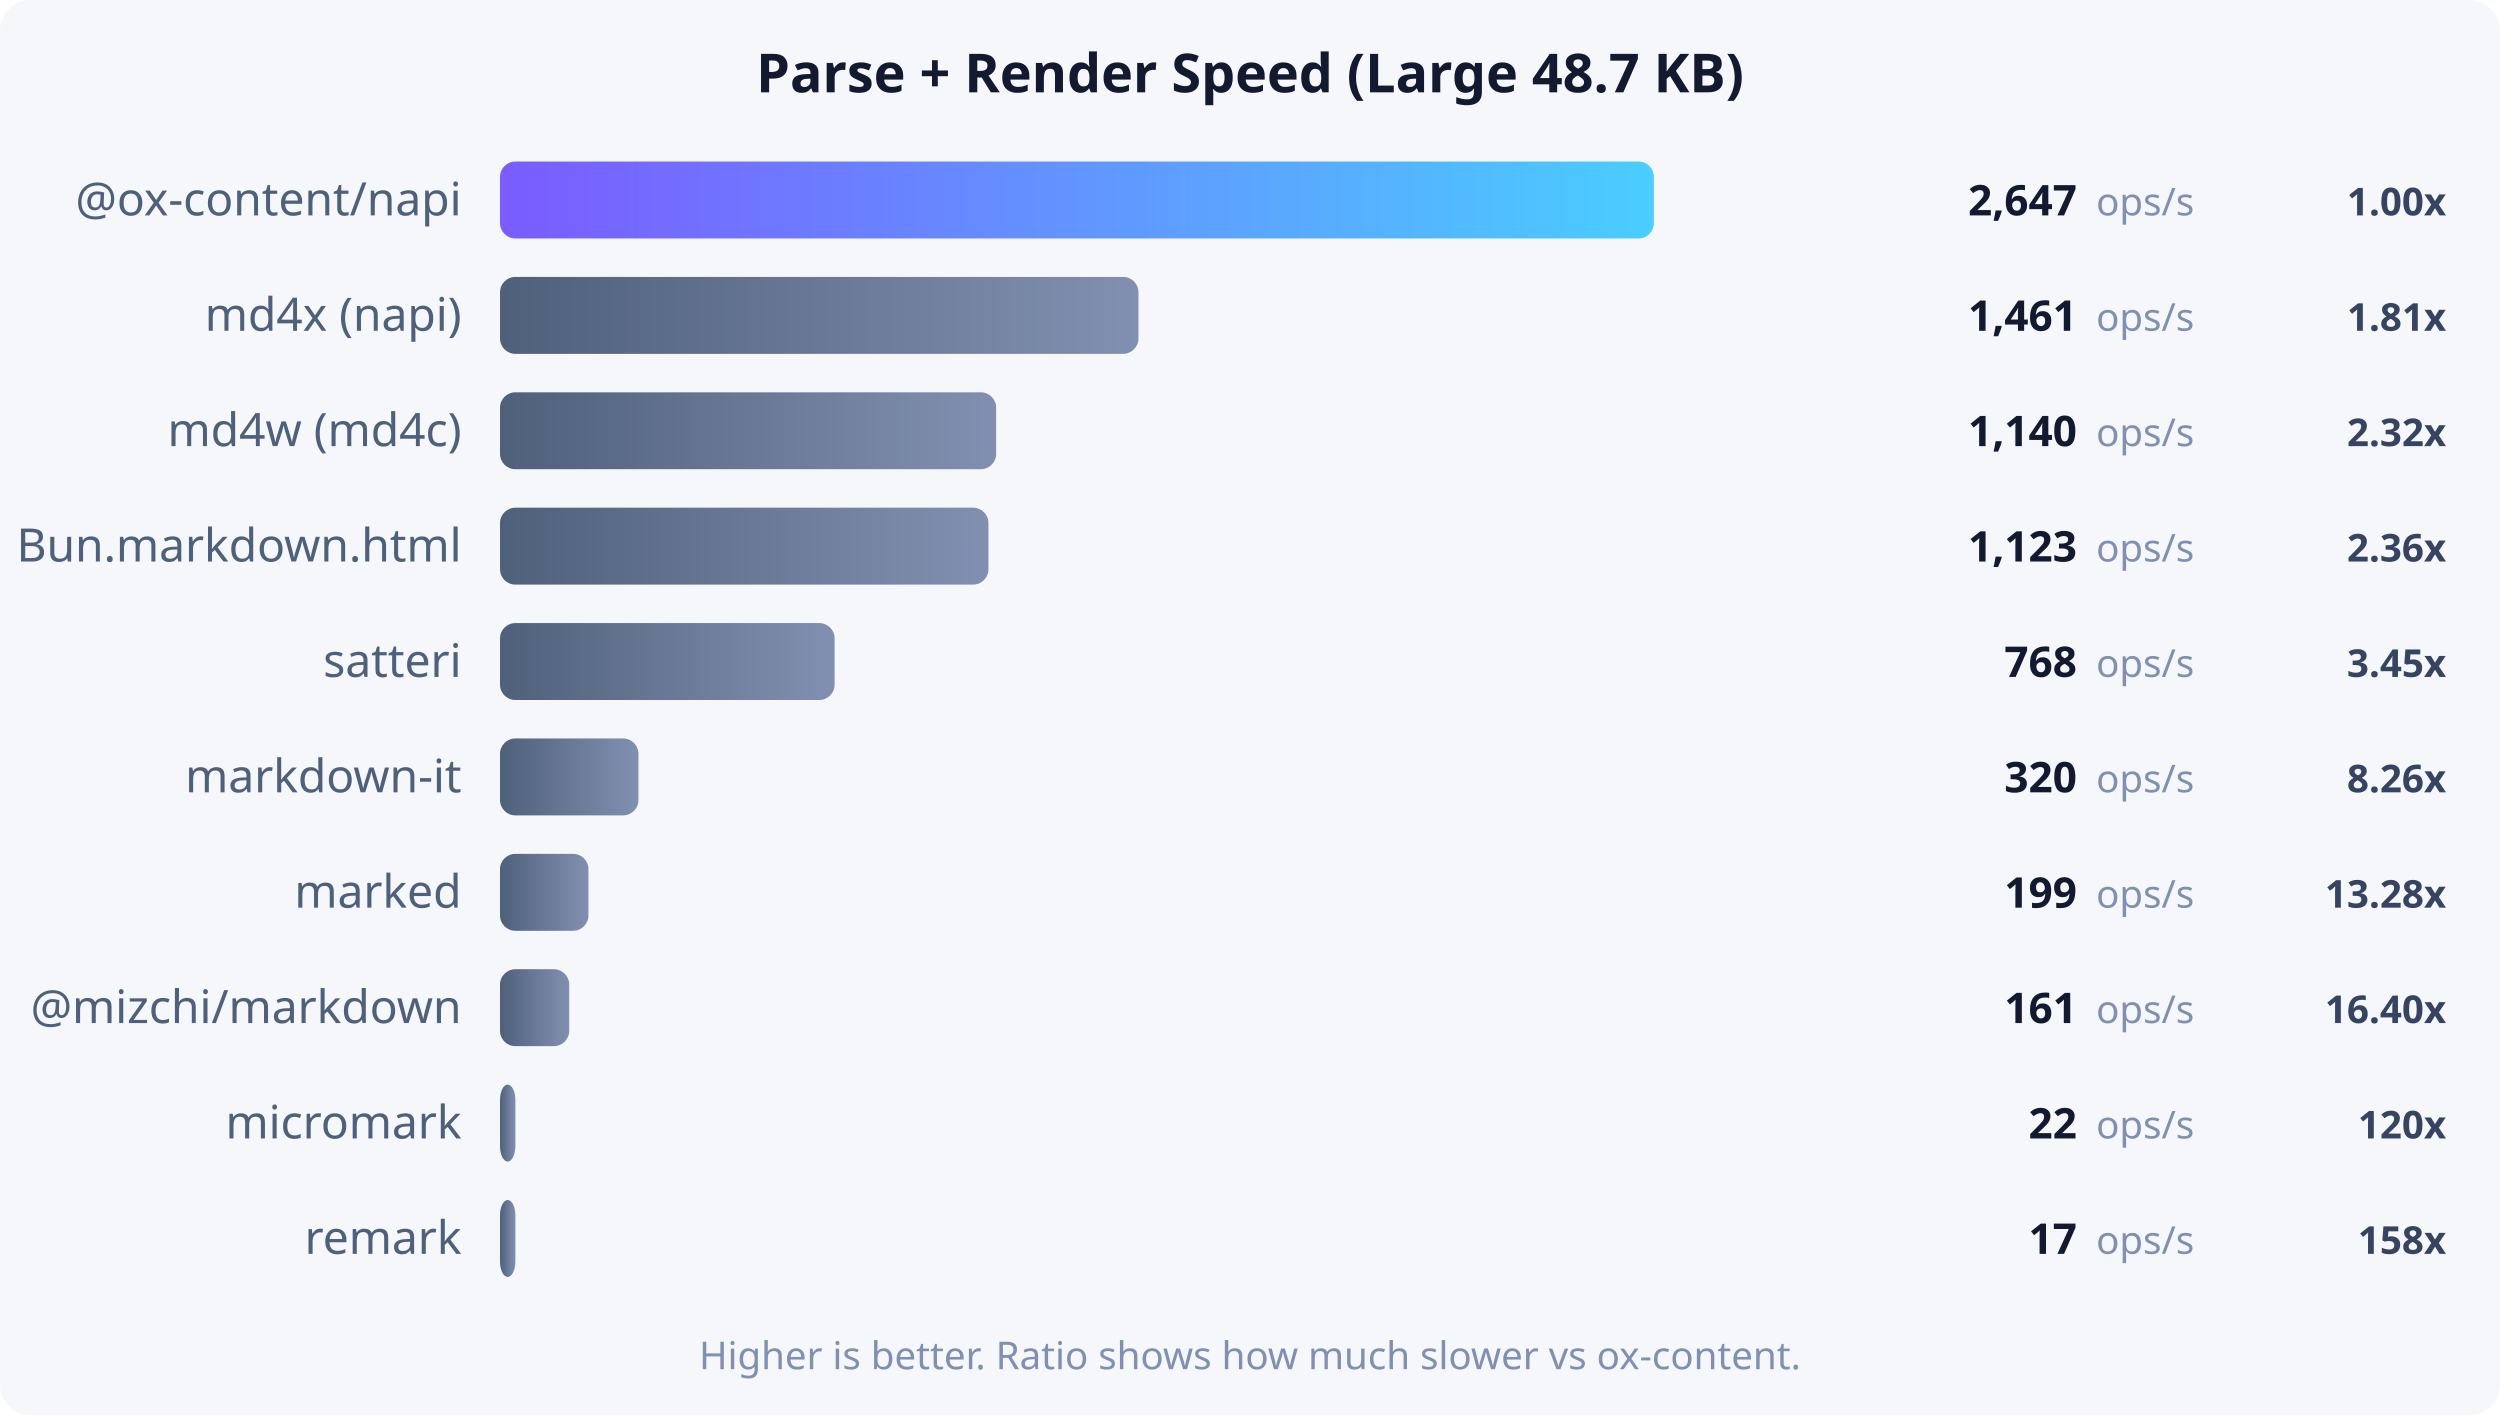
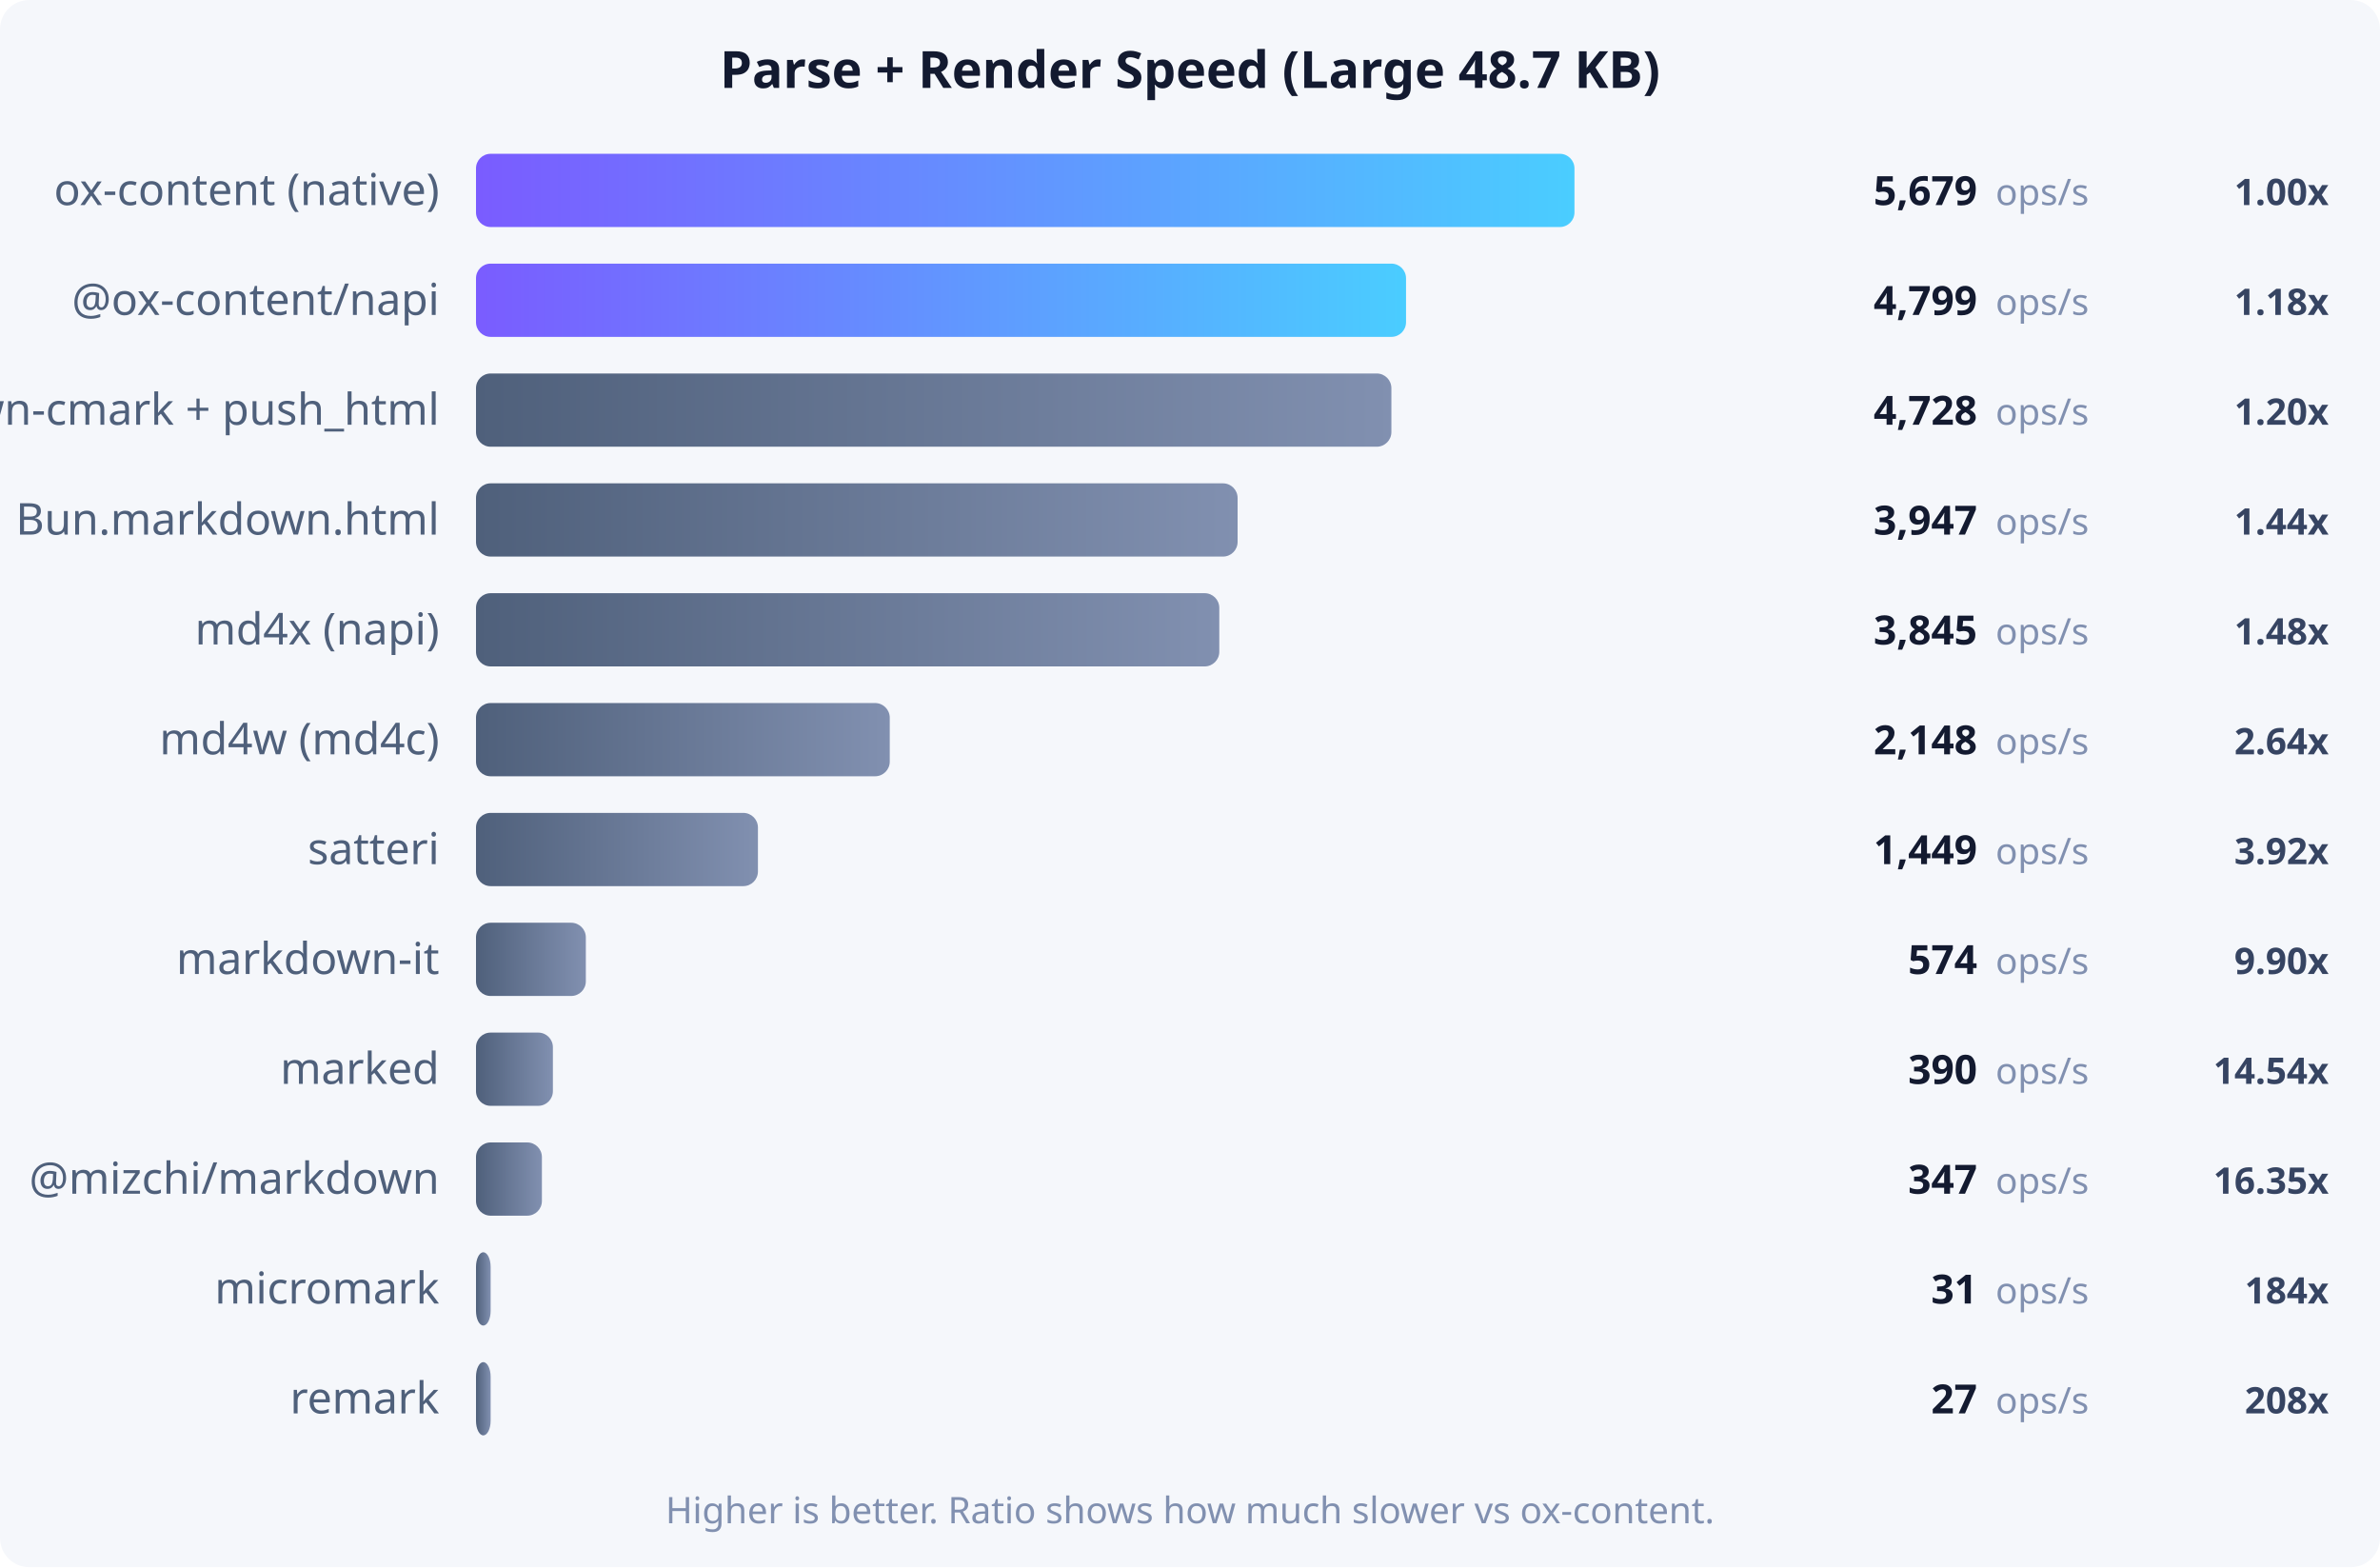
- <svg xmlns="http://www.w3.org/2000/svg" viewBox="0 0 650 368">
+ <svg xmlns="http://www.w3.org/2000/svg" viewBox="0 0 650 428">
  <defs>
    <linearGradient id="oxGrad" x1="0%" y1="0%" x2="100%" y2="0%">
      <stop offset="0%" style="stop-color:#7a5cff" />
      <stop offset="100%" style="stop-color:#4acdff" />
    </linearGradient>
    <linearGradient id="grayGrad" x1="0%" y1="0%" x2="100%" y2="0%">
      <stop offset="0%" style="stop-color:#4f607b" />
      <stop offset="100%" style="stop-color:#8190b0" />
    </linearGradient>
  </defs>
  <style>
    .title { font: bold 14px IBM Plex Sans, system-ui, sans-serif; fill: #131a30; }
    .label { font: 12px IBM Plex Sans, system-ui, sans-serif; fill: #4f607b; }
    .value { font: bold 11px IBM Plex Sans, system-ui, sans-serif; fill: #131a30; }
    .unit { font: 10px IBM Plex Sans, system-ui, sans-serif; fill: #8190b0; }
    .ratio { font: bold 10px IBM Plex Sans, system-ui, sans-serif; fill: #364462; }
  </style>
-   <rect width="650" height="368" fill="#f5f7fb" rx="8" />
+   <rect width="650" height="428" fill="#f5f7fb" rx="8" />
  <text x="325" y="24" text-anchor="middle" class="title">Parse + Render Speed (Large 48.7 KB)</text>
-   <text x="120" y="56" text-anchor="end" class="label">@ox-content/napi</text>
+   <text x="120" y="56" text-anchor="end" class="label">ox-content (native)</text>
  <rect x="130" y="42" width="300" height="20" rx="4" fill="url(#oxGrad)" />
-   <text x="540" y="56" text-anchor="end" class="value">2,647</text>
+   <text x="540" y="56" text-anchor="end" class="value">5,679</text>
  <text x="545" y="56" class="unit">ops/s</text>
  <text x="636" y="56" text-anchor="end" class="ratio">1.00x</text>
-   <text x="120" y="86" text-anchor="end" class="label">md4x (napi)</text>
-   <rect x="130" y="72" width="166" height="20" rx="4" fill="url(#grayGrad)" />
-   <text x="540" y="86" text-anchor="end" class="value">1,461</text>
+   <text x="120" y="86" text-anchor="end" class="label">@ox-content/napi</text>
+   <rect x="130" y="72" width="254" height="20" rx="4" fill="url(#oxGrad)" />
+   <text x="540" y="86" text-anchor="end" class="value">4,799</text>
  <text x="545" y="86" class="unit">ops/s</text>
-   <text x="636" y="86" text-anchor="end" class="ratio">1.81x</text>
-   <text x="120" y="116" text-anchor="end" class="label">md4w (md4c)</text>
-   <rect x="130" y="102" width="129" height="20" rx="4" fill="url(#grayGrad)" />
-   <text x="540" y="116" text-anchor="end" class="value">1,140</text>
+   <text x="636" y="86" text-anchor="end" class="ratio">1.18x</text>
+   <text x="120" y="116" text-anchor="end" class="label">pulldown-cmark + push_html</text>
+   <rect x="130" y="102" width="250" height="20" rx="4" fill="url(#grayGrad)" />
+   <text x="540" y="116" text-anchor="end" class="value">4,728</text>
  <text x="545" y="116" class="unit">ops/s</text>
-   <text x="636" y="116" text-anchor="end" class="ratio">2.32x</text>
+   <text x="636" y="116" text-anchor="end" class="ratio">1.20x</text>
  <text x="120" y="146" text-anchor="end" class="label">Bun.markdown.html</text>
-   <rect x="130" y="132" width="127" height="20" rx="4" fill="url(#grayGrad)" />
-   <text x="540" y="146" text-anchor="end" class="value">1,123</text>
+   <rect x="130" y="132" width="208" height="20" rx="4" fill="url(#grayGrad)" />
+   <text x="540" y="146" text-anchor="end" class="value">3,947</text>
  <text x="545" y="146" class="unit">ops/s</text>
-   <text x="636" y="146" text-anchor="end" class="ratio">2.36x</text>
-   <text x="120" y="176" text-anchor="end" class="label">satteri</text>
-   <rect x="130" y="162" width="87" height="20" rx="4" fill="url(#grayGrad)" />
-   <text x="540" y="176" text-anchor="end" class="value">768</text>
+   <text x="636" y="146" text-anchor="end" class="ratio">1.44x</text>
+   <text x="120" y="176" text-anchor="end" class="label">md4x (napi)</text>
+   <rect x="130" y="162" width="203" height="20" rx="4" fill="url(#grayGrad)" />
+   <text x="540" y="176" text-anchor="end" class="value">3,845</text>
  <text x="545" y="176" class="unit">ops/s</text>
-   <text x="636" y="176" text-anchor="end" class="ratio">3.45x</text>
-   <text x="120" y="206" text-anchor="end" class="label">markdown-it</text>
-   <rect x="130" y="192" width="36" height="20" rx="4" fill="url(#grayGrad)" />
-   <text x="540" y="206" text-anchor="end" class="value">320</text>
+   <text x="636" y="176" text-anchor="end" class="ratio">1.48x</text>
+   <text x="120" y="206" text-anchor="end" class="label">md4w (md4c)</text>
+   <rect x="130" y="192" width="113" height="20" rx="4" fill="url(#grayGrad)" />
+   <text x="540" y="206" text-anchor="end" class="value">2,148</text>
  <text x="545" y="206" class="unit">ops/s</text>
-   <text x="636" y="206" text-anchor="end" class="ratio">8.26x</text>
-   <text x="120" y="236" text-anchor="end" class="label">marked</text>
-   <rect x="130" y="222" width="23" height="20" rx="4" fill="url(#grayGrad)" />
-   <text x="540" y="236" text-anchor="end" class="value">199</text>
+   <text x="636" y="206" text-anchor="end" class="ratio">2.64x</text>
+   <text x="120" y="236" text-anchor="end" class="label">satteri</text>
+   <rect x="130" y="222" width="77" height="20" rx="4" fill="url(#grayGrad)" />
+   <text x="540" y="236" text-anchor="end" class="value">1,449</text>
  <text x="545" y="236" class="unit">ops/s</text>
-   <text x="636" y="236" text-anchor="end" class="ratio">13.28x</text>
-   <text x="120" y="266" text-anchor="end" class="label">@mizchi/markdown</text>
-   <rect x="130" y="252" width="18" height="20" rx="4" fill="url(#grayGrad)" />
-   <text x="540" y="266" text-anchor="end" class="value">161</text>
+   <text x="636" y="236" text-anchor="end" class="ratio">3.92x</text>
+   <text x="120" y="266" text-anchor="end" class="label">markdown-it</text>
+   <rect x="130" y="252" width="30" height="20" rx="4" fill="url(#grayGrad)" />
+   <text x="540" y="266" text-anchor="end" class="value">574</text>
  <text x="545" y="266" class="unit">ops/s</text>
-   <text x="636" y="266" text-anchor="end" class="ratio">16.40x</text>
-   <text x="120" y="296" text-anchor="end" class="label">micromark</text>
-   <rect x="130" y="282" width="4" height="20" rx="4" fill="url(#grayGrad)" />
-   <text x="540" y="296" text-anchor="end" class="value">22</text>
+   <text x="636" y="266" text-anchor="end" class="ratio">9.90x</text>
+   <text x="120" y="296" text-anchor="end" class="label">marked</text>
+   <rect x="130" y="282" width="21" height="20" rx="4" fill="url(#grayGrad)" />
+   <text x="540" y="296" text-anchor="end" class="value">390</text>
  <text x="545" y="296" class="unit">ops/s</text>
-   <text x="636" y="296" text-anchor="end" class="ratio">120x</text>
-   <text x="120" y="326" text-anchor="end" class="label">remark</text>
-   <rect x="130" y="312" width="4" height="20" rx="4" fill="url(#grayGrad)" />
-   <text x="540" y="326" text-anchor="end" class="value">17</text>
+   <text x="636" y="296" text-anchor="end" class="ratio">14.54x</text>
+   <text x="120" y="326" text-anchor="end" class="label">@mizchi/markdown</text>
+   <rect x="130" y="312" width="18" height="20" rx="4" fill="url(#grayGrad)" />
+   <text x="540" y="326" text-anchor="end" class="value">347</text>
  <text x="545" y="326" class="unit">ops/s</text>
-   <text x="636" y="326" text-anchor="end" class="ratio">158x</text>
-   <text x="325" y="356" text-anchor="middle" class="unit">Higher is better. Ratio shows how much slower vs ox-content.</text>
+   <text x="636" y="326" text-anchor="end" class="ratio">16.35x</text>
+   <text x="120" y="356" text-anchor="end" class="label">micromark</text>
+   <rect x="130" y="342" width="4" height="20" rx="4" fill="url(#grayGrad)" />
+   <text x="540" y="356" text-anchor="end" class="value">31</text>
+   <text x="545" y="356" class="unit">ops/s</text>
+   <text x="636" y="356" text-anchor="end" class="ratio">184x</text>
+   <text x="120" y="386" text-anchor="end" class="label">remark</text>
+   <rect x="130" y="372" width="4" height="20" rx="4" fill="url(#grayGrad)" />
+   <text x="540" y="386" text-anchor="end" class="value">27</text>
+   <text x="545" y="386" class="unit">ops/s</text>
+   <text x="636" y="386" text-anchor="end" class="ratio">208x</text>
+   <text x="325" y="416" text-anchor="middle" class="unit">Higher is better. Ratio shows how much slower vs ox-content.</text>
</svg>
